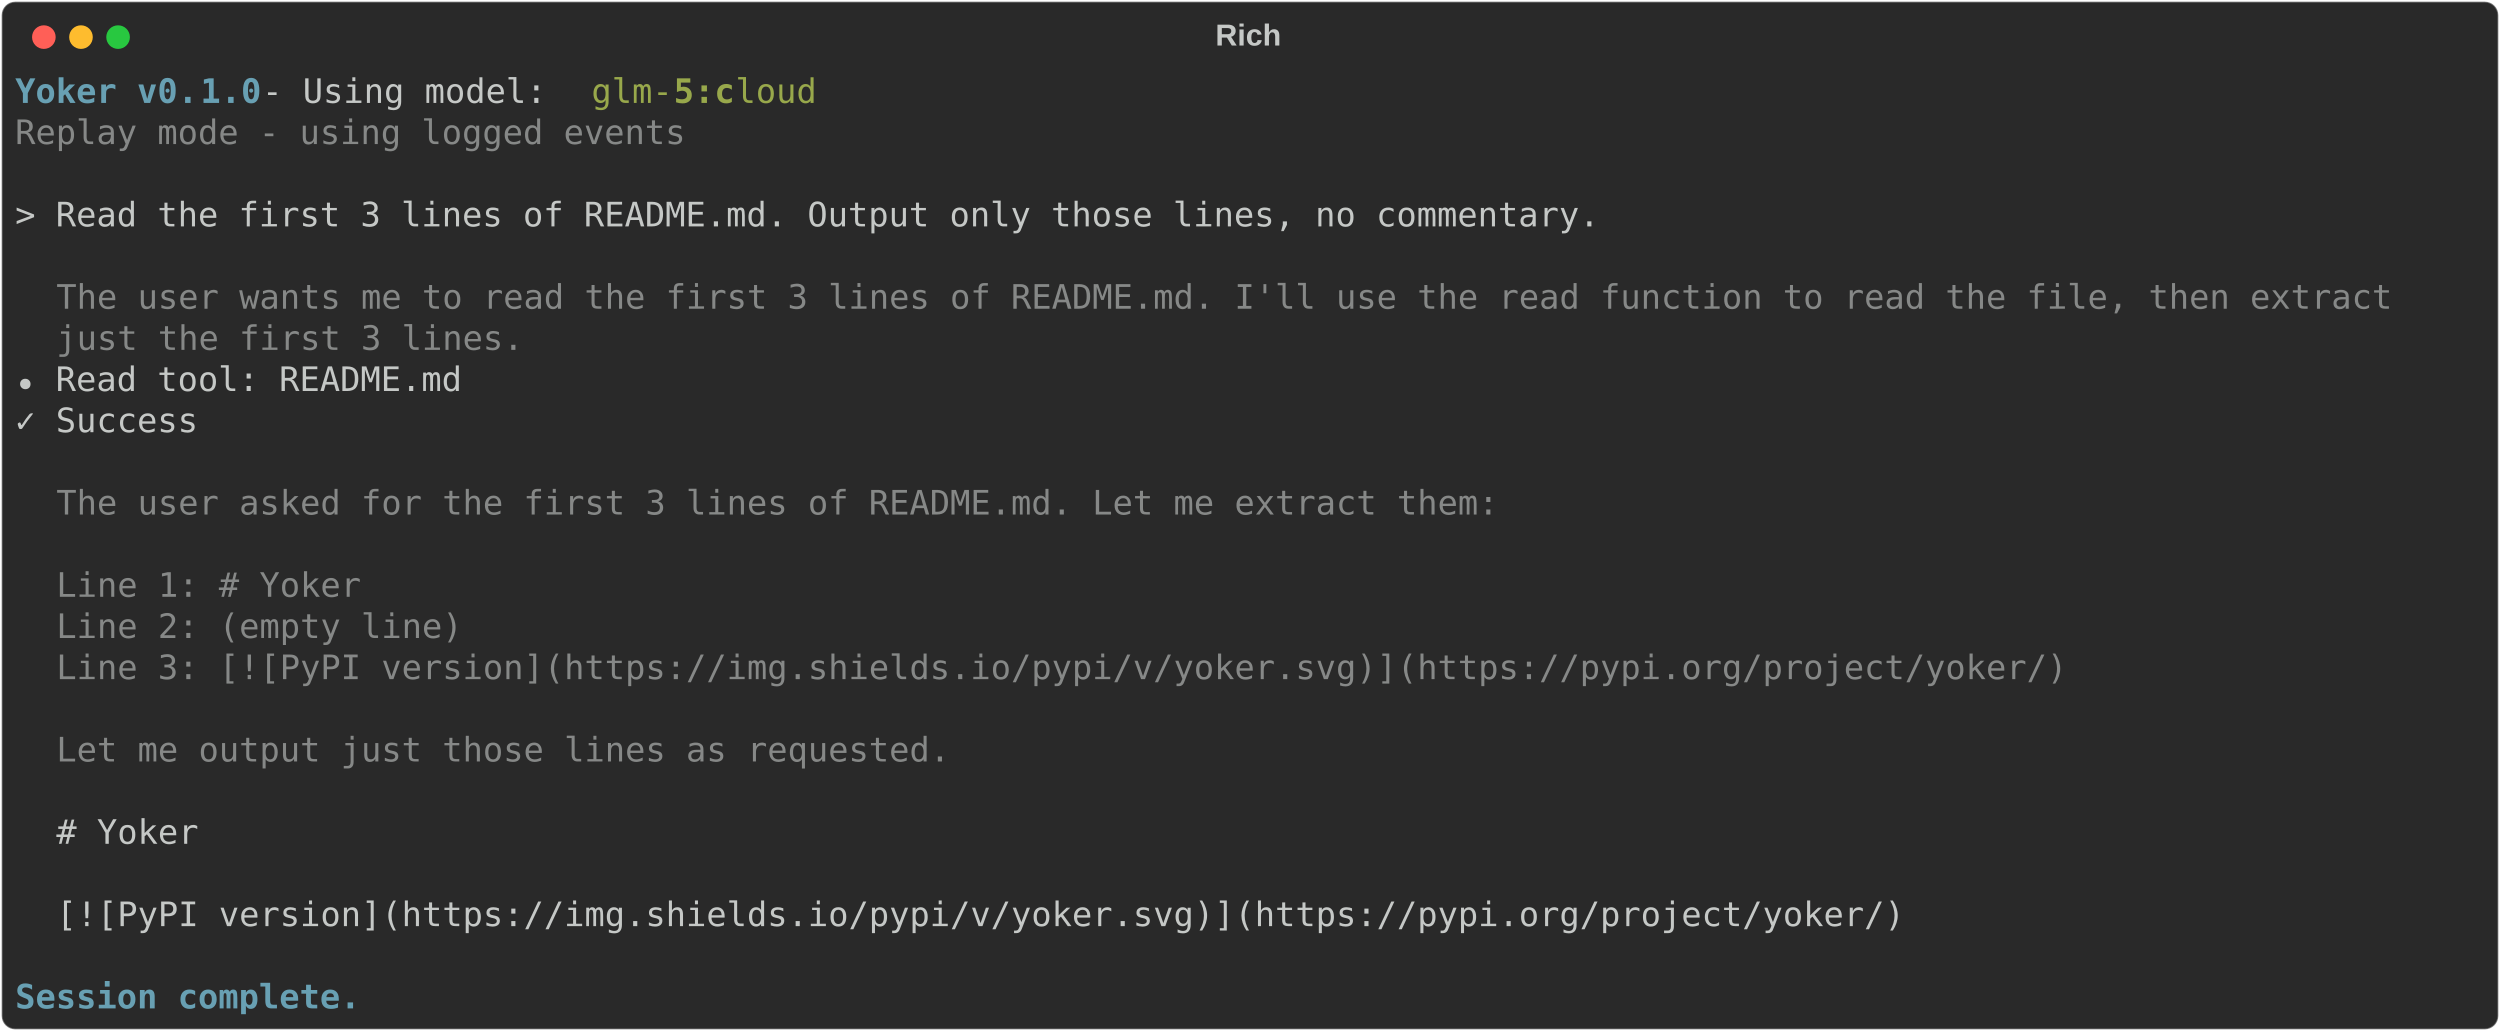
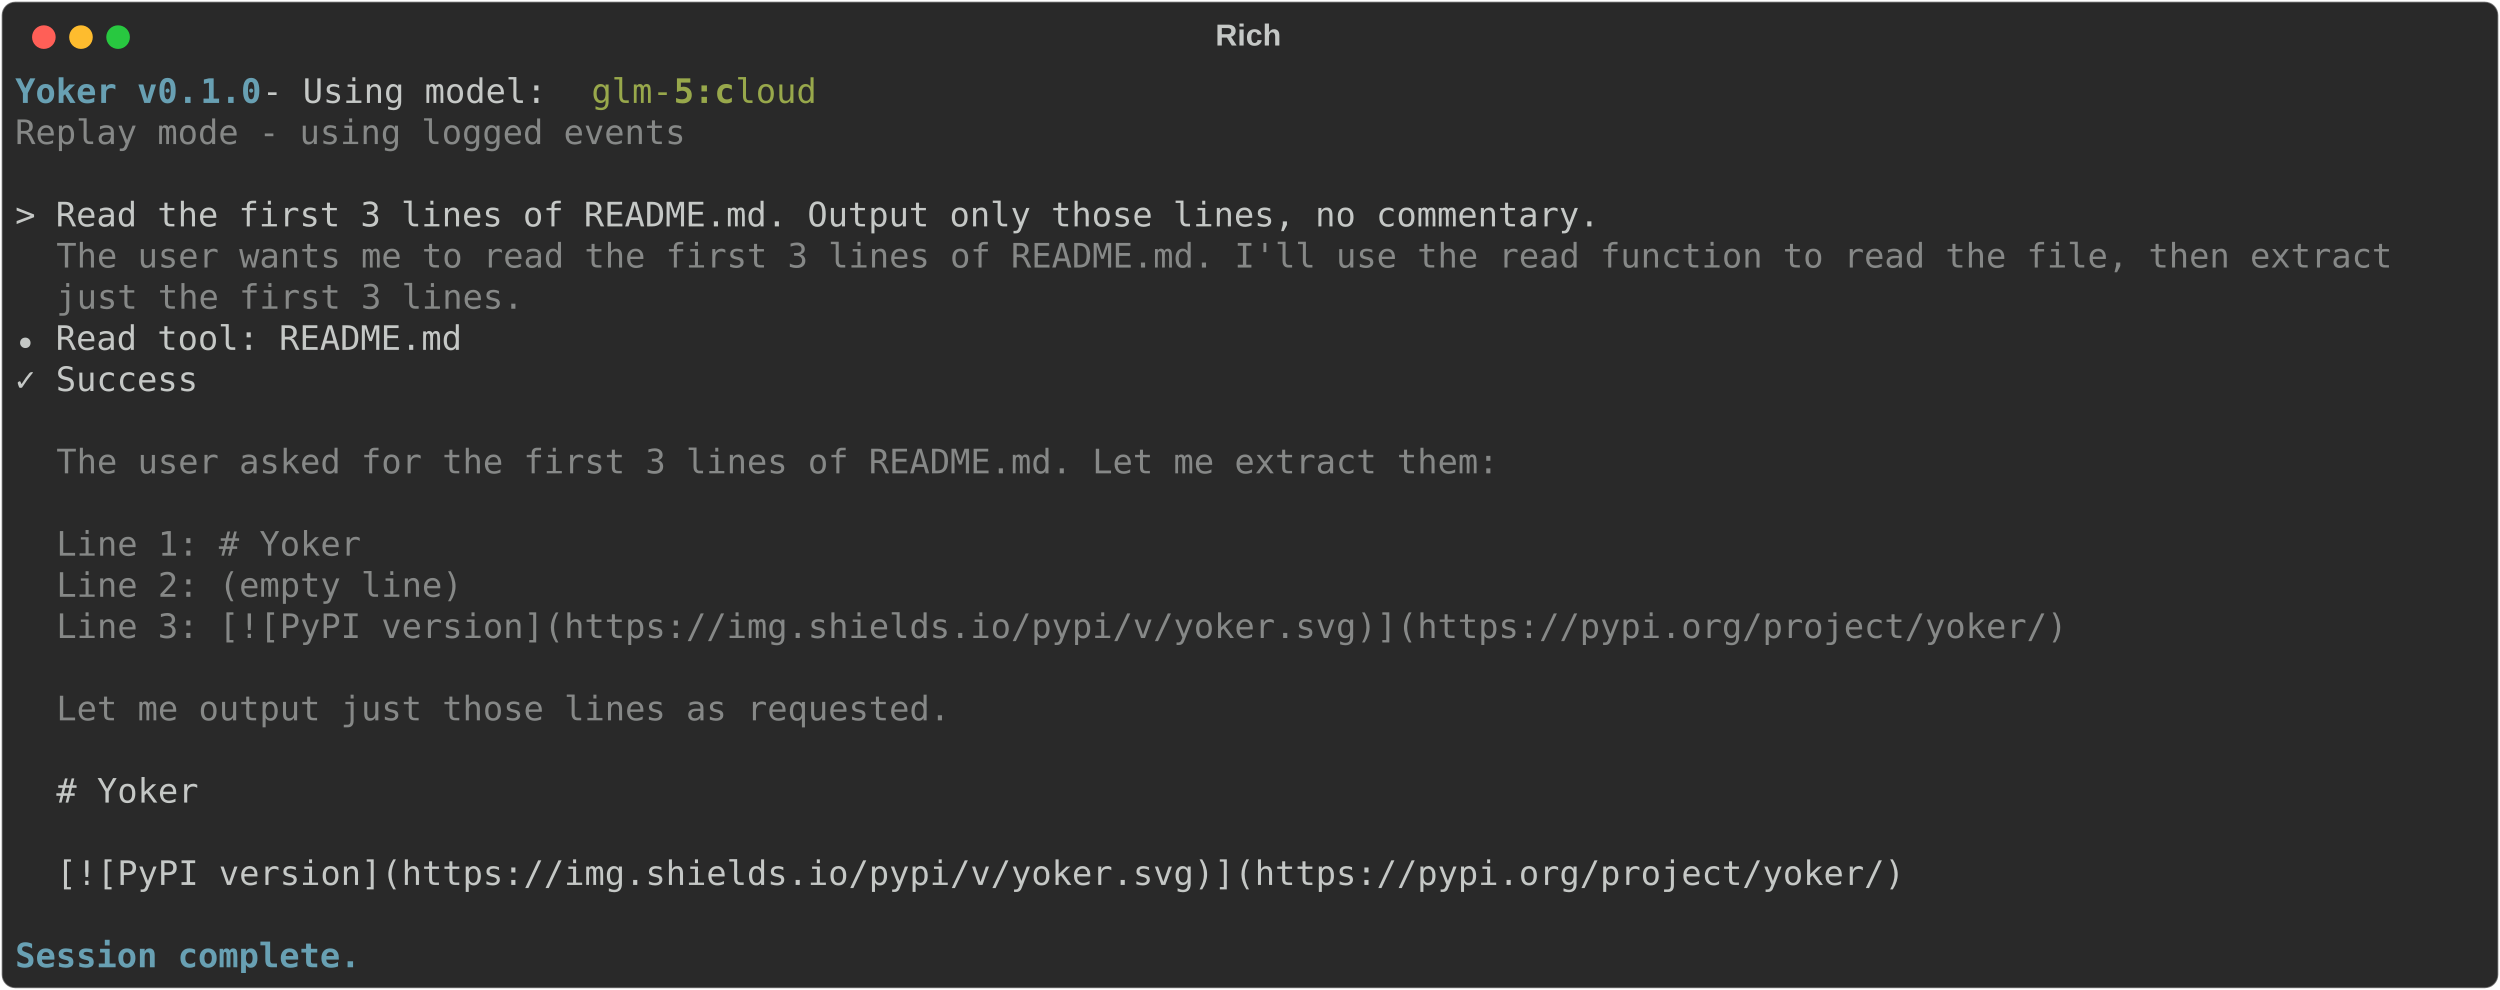
- <svg xmlns="http://www.w3.org/2000/svg" class="rich-terminal" viewBox="0 0 1482 611.2">
+ <svg xmlns="http://www.w3.org/2000/svg" class="rich-terminal" viewBox="0 0 1482 586.8">
  <style>

    @font-face {
        font-family: "Fira Code";
        src: local("FiraCode-Regular"),
                url("https://cdnjs.cloudflare.com/ajax/libs/firacode/6.2.0/woff2/FiraCode-Regular.woff2") format("woff2"),
                url("https://cdnjs.cloudflare.com/ajax/libs/firacode/6.2.0/woff/FiraCode-Regular.woff") format("woff");
        font-style: normal;
        font-weight: 400;
    }
    @font-face {
        font-family: "Fira Code";
        src: local("FiraCode-Bold"),
                url("https://cdnjs.cloudflare.com/ajax/libs/firacode/6.2.0/woff2/FiraCode-Bold.woff2") format("woff2"),
                url("https://cdnjs.cloudflare.com/ajax/libs/firacode/6.2.0/woff/FiraCode-Bold.woff") format("woff");
        font-style: bold;
        font-weight: 700;
    }

-     .terminal-1592097972-matrix {
+     .terminal-3662561335-matrix {
        font-family: Fira Code, monospace;
        font-size: 20px;
        line-height: 24.4px;
        font-variant-east-asian: full-width;
    }

-     .terminal-1592097972-title {
+     .terminal-3662561335-title {
        font-size: 18px;
        font-weight: bold;
        font-family: arial;
    }

-     .terminal-1592097972-r1 { fill: #68a0b3;font-weight: bold }
- .terminal-1592097972-r2 { fill: #c5c8c6 }
- .terminal-1592097972-r3 { fill: #98a84b }
- .terminal-1592097972-r4 { fill: #98a84b;font-weight: bold }
- .terminal-1592097972-r5 { fill: #868887 }
+     .terminal-3662561335-r1 { fill: #68a0b3;font-weight: bold }
+ .terminal-3662561335-r2 { fill: #c5c8c6 }
+ .terminal-3662561335-r3 { fill: #98a84b }
+ .terminal-3662561335-r4 { fill: #98a84b;font-weight: bold }
+ .terminal-3662561335-r5 { fill: #868887 }
    </style>
  <defs>
-     <clipPath id="terminal-1592097972-clip-terminal">
-       <rect x="0" y="0" width="1463.0" height="560.2" />
+     <clipPath id="terminal-3662561335-clip-terminal">
+       <rect x="0" y="0" width="1463.0" height="535.8" />
    </clipPath>
-     <clipPath id="terminal-1592097972-line-0">
+     <clipPath id="terminal-3662561335-line-0">
      <rect x="0" y="1.5" width="1464" height="24.65" />
    </clipPath>
-     <clipPath id="terminal-1592097972-line-1">
+     <clipPath id="terminal-3662561335-line-1">
      <rect x="0" y="25.9" width="1464" height="24.65" />
    </clipPath>
-     <clipPath id="terminal-1592097972-line-2">
+     <clipPath id="terminal-3662561335-line-2">
      <rect x="0" y="50.3" width="1464" height="24.65" />
    </clipPath>
-     <clipPath id="terminal-1592097972-line-3">
+     <clipPath id="terminal-3662561335-line-3">
      <rect x="0" y="74.7" width="1464" height="24.65" />
    </clipPath>
-     <clipPath id="terminal-1592097972-line-4">
+     <clipPath id="terminal-3662561335-line-4">
      <rect x="0" y="99.1" width="1464" height="24.65" />
    </clipPath>
-     <clipPath id="terminal-1592097972-line-5">
+     <clipPath id="terminal-3662561335-line-5">
      <rect x="0" y="123.5" width="1464" height="24.65" />
    </clipPath>
-     <clipPath id="terminal-1592097972-line-6">
+     <clipPath id="terminal-3662561335-line-6">
      <rect x="0" y="147.9" width="1464" height="24.65" />
    </clipPath>
-     <clipPath id="terminal-1592097972-line-7">
+     <clipPath id="terminal-3662561335-line-7">
      <rect x="0" y="172.3" width="1464" height="24.65" />
    </clipPath>
-     <clipPath id="terminal-1592097972-line-8">
+     <clipPath id="terminal-3662561335-line-8">
      <rect x="0" y="196.7" width="1464" height="24.65" />
    </clipPath>
-     <clipPath id="terminal-1592097972-line-9">
+     <clipPath id="terminal-3662561335-line-9">
      <rect x="0" y="221.1" width="1464" height="24.65" />
    </clipPath>
-     <clipPath id="terminal-1592097972-line-10">
+     <clipPath id="terminal-3662561335-line-10">
      <rect x="0" y="245.5" width="1464" height="24.65" />
    </clipPath>
-     <clipPath id="terminal-1592097972-line-11">
+     <clipPath id="terminal-3662561335-line-11">
      <rect x="0" y="269.9" width="1464" height="24.65" />
    </clipPath>
-     <clipPath id="terminal-1592097972-line-12">
+     <clipPath id="terminal-3662561335-line-12">
      <rect x="0" y="294.3" width="1464" height="24.65" />
    </clipPath>
-     <clipPath id="terminal-1592097972-line-13">
+     <clipPath id="terminal-3662561335-line-13">
      <rect x="0" y="318.7" width="1464" height="24.65" />
    </clipPath>
-     <clipPath id="terminal-1592097972-line-14">
+     <clipPath id="terminal-3662561335-line-14">
      <rect x="0" y="343.1" width="1464" height="24.65" />
    </clipPath>
-     <clipPath id="terminal-1592097972-line-15">
+     <clipPath id="terminal-3662561335-line-15">
      <rect x="0" y="367.5" width="1464" height="24.65" />
    </clipPath>
-     <clipPath id="terminal-1592097972-line-16">
+     <clipPath id="terminal-3662561335-line-16">
      <rect x="0" y="391.9" width="1464" height="24.65" />
    </clipPath>
-     <clipPath id="terminal-1592097972-line-17">
+     <clipPath id="terminal-3662561335-line-17">
      <rect x="0" y="416.3" width="1464" height="24.65" />
    </clipPath>
-     <clipPath id="terminal-1592097972-line-18">
+     <clipPath id="terminal-3662561335-line-18">
      <rect x="0" y="440.7" width="1464" height="24.65" />
    </clipPath>
-     <clipPath id="terminal-1592097972-line-19">
+     <clipPath id="terminal-3662561335-line-19">
      <rect x="0" y="465.1" width="1464" height="24.65" />
    </clipPath>
-     <clipPath id="terminal-1592097972-line-20">
+     <clipPath id="terminal-3662561335-line-20">
      <rect x="0" y="489.5" width="1464" height="24.65" />
    </clipPath>
-     <clipPath id="terminal-1592097972-line-21">
-       <rect x="0" y="513.9" width="1464" height="24.65" />
-     </clipPath>
  </defs>
-   <rect fill="#292929" stroke="rgba(255,255,255,0.35)" stroke-width="1" x="1" y="1" width="1480" height="609.2" rx="8" />
-   <text class="terminal-1592097972-title" fill="#c5c8c6" text-anchor="middle" x="740" y="27">Rich</text>
+   <rect fill="#292929" stroke="rgba(255,255,255,0.35)" stroke-width="1" x="1" y="1" width="1480" height="584.8" rx="8" />
+   <text class="terminal-3662561335-title" fill="#c5c8c6" text-anchor="middle" x="740" y="27">Rich</text>
  <g transform="translate(26,22)">
    <circle cx="0" cy="0" r="7" fill="#ff5f57" />
    <circle cx="22" cy="0" r="7" fill="#febc2e" />
    <circle cx="44" cy="0" r="7" fill="#28c840" />
  </g>
-   <g transform="translate(9, 41)" clip-path="url(#terminal-1592097972-clip-terminal)">
-     <g class="terminal-1592097972-matrix">
-       <text class="terminal-1592097972-r1" x="0" y="20" textLength="109.8" clip-path="url(#terminal-1592097972-line-0)">Yoker v0.</text>
-       <text class="terminal-1592097972-r1" x="109.8" y="20" textLength="36.6" clip-path="url(#terminal-1592097972-line-0)">1.0</text>
-       <text class="terminal-1592097972-r2" x="146.4" y="20" textLength="195.2" clip-path="url(#terminal-1592097972-line-0)"> - Using model: </text>
-       <text class="terminal-1592097972-r3" x="341.6" y="20" textLength="48.8" clip-path="url(#terminal-1592097972-line-0)">glm-</text>
-       <text class="terminal-1592097972-r4" x="390.4" y="20" textLength="36.6" clip-path="url(#terminal-1592097972-line-0)">5:c</text>
-       <text class="terminal-1592097972-r3" x="427" y="20" textLength="48.8" clip-path="url(#terminal-1592097972-line-0)">loud</text>
-       <text class="terminal-1592097972-r2" x="1464" y="20" textLength="12.2" clip-path="url(#terminal-1592097972-line-0)">
+   <g transform="translate(9, 41)" clip-path="url(#terminal-3662561335-clip-terminal)">
+     <g class="terminal-3662561335-matrix">
+       <text class="terminal-3662561335-r1" x="0" y="20" textLength="109.8" clip-path="url(#terminal-3662561335-line-0)">Yoker v0.</text>
+       <text class="terminal-3662561335-r1" x="109.8" y="20" textLength="36.6" clip-path="url(#terminal-3662561335-line-0)">1.0</text>
+       <text class="terminal-3662561335-r2" x="146.4" y="20" textLength="195.2" clip-path="url(#terminal-3662561335-line-0)"> - Using model: </text>
+       <text class="terminal-3662561335-r3" x="341.6" y="20" textLength="48.8" clip-path="url(#terminal-3662561335-line-0)">glm-</text>
+       <text class="terminal-3662561335-r4" x="390.4" y="20" textLength="36.6" clip-path="url(#terminal-3662561335-line-0)">5:c</text>
+       <text class="terminal-3662561335-r3" x="427" y="20" textLength="48.8" clip-path="url(#terminal-3662561335-line-0)">loud</text>
+       <text class="terminal-3662561335-r2" x="1464" y="20" textLength="12.2" clip-path="url(#terminal-3662561335-line-0)">
</text>
-       <text class="terminal-1592097972-r5" x="0" y="44.4" textLength="402.6" clip-path="url(#terminal-1592097972-line-1)">Replay mode - using logged events</text>
-       <text class="terminal-1592097972-r2" x="1464" y="44.4" textLength="12.2" clip-path="url(#terminal-1592097972-line-1)">
+       <text class="terminal-3662561335-r5" x="0" y="44.4" textLength="402.6" clip-path="url(#terminal-3662561335-line-1)">Replay mode - using logged events</text>
+       <text class="terminal-3662561335-r2" x="1464" y="44.4" textLength="12.2" clip-path="url(#terminal-3662561335-line-1)">
</text>
-       <text class="terminal-1592097972-r2" x="1464" y="68.8" textLength="12.2" clip-path="url(#terminal-1592097972-line-2)">
+       <text class="terminal-3662561335-r2" x="1464" y="68.8" textLength="12.2" clip-path="url(#terminal-3662561335-line-2)">
</text>
-       <text class="terminal-1592097972-r2" x="0" y="93.2" textLength="951.6" clip-path="url(#terminal-1592097972-line-3)">&gt; Read the first 3 lines of README.md. Output only those lines, no commentary.</text>
-       <text class="terminal-1592097972-r2" x="1464" y="93.2" textLength="12.2" clip-path="url(#terminal-1592097972-line-3)">
+       <text class="terminal-3662561335-r2" x="0" y="93.2" textLength="951.6" clip-path="url(#terminal-3662561335-line-3)">&gt; Read the first 3 lines of README.md. Output only those lines, no commentary.</text>
+       <text class="terminal-3662561335-r2" x="1464" y="93.2" textLength="12.2" clip-path="url(#terminal-3662561335-line-3)">
</text>
-       <text class="terminal-1592097972-r2" x="1464" y="117.6" textLength="12.2" clip-path="url(#terminal-1592097972-line-4)">
+       <text class="terminal-3662561335-r5" x="24.4" y="117.6" textLength="1439.6" clip-path="url(#terminal-3662561335-line-4)">The user wants me to read the first 3 lines of README.md. I'll use the read function to read the file, then extract   </text>
+       <text class="terminal-3662561335-r2" x="1464" y="117.6" textLength="12.2" clip-path="url(#terminal-3662561335-line-4)">
</text>
-       <text class="terminal-1592097972-r5" x="24.4" y="142" textLength="1439.6" clip-path="url(#terminal-1592097972-line-5)">The user wants me to read the first 3 lines of README.md. I'll use the read function to read the file, then extract   </text>
-       <text class="terminal-1592097972-r2" x="1464" y="142" textLength="12.2" clip-path="url(#terminal-1592097972-line-5)">
+       <text class="terminal-3662561335-r5" x="24.4" y="142" textLength="1439.6" clip-path="url(#terminal-3662561335-line-5)">just the first 3 lines.                                                                                               </text>
+       <text class="terminal-3662561335-r2" x="1464" y="142" textLength="12.2" clip-path="url(#terminal-3662561335-line-5)">
</text>
-       <text class="terminal-1592097972-r5" x="24.4" y="166.4" textLength="1439.6" clip-path="url(#terminal-1592097972-line-6)">just the first 3 lines.                                                                                               </text>
-       <text class="terminal-1592097972-r2" x="1464" y="166.4" textLength="12.2" clip-path="url(#terminal-1592097972-line-6)">
+       <text class="terminal-3662561335-r2" x="0" y="166.4" textLength="268.4" clip-path="url(#terminal-3662561335-line-6)">⏺ Read tool: README.md</text>
+       <text class="terminal-3662561335-r2" x="1464" y="166.4" textLength="12.2" clip-path="url(#terminal-3662561335-line-6)">
</text>
-       <text class="terminal-1592097972-r2" x="0" y="190.8" textLength="268.4" clip-path="url(#terminal-1592097972-line-7)">⏺ Read tool: README.md</text>
-       <text class="terminal-1592097972-r2" x="1464" y="190.8" textLength="12.2" clip-path="url(#terminal-1592097972-line-7)">
+       <text class="terminal-3662561335-r2" x="0" y="190.8" textLength="134.2" clip-path="url(#terminal-3662561335-line-7)">  ✓ Success</text>
+       <text class="terminal-3662561335-r2" x="1464" y="190.8" textLength="12.2" clip-path="url(#terminal-3662561335-line-7)">
</text>
-       <text class="terminal-1592097972-r2" x="0" y="215.2" textLength="134.2" clip-path="url(#terminal-1592097972-line-8)">  ✓ Success</text>
-       <text class="terminal-1592097972-r2" x="1464" y="215.2" textLength="12.2" clip-path="url(#terminal-1592097972-line-8)">
+       <text class="terminal-3662561335-r2" x="1464" y="215.2" textLength="12.2" clip-path="url(#terminal-3662561335-line-8)">
</text>
-       <text class="terminal-1592097972-r2" x="1464" y="239.6" textLength="12.2" clip-path="url(#terminal-1592097972-line-9)">
+       <text class="terminal-3662561335-r5" x="24.4" y="239.6" textLength="1439.6" clip-path="url(#terminal-3662561335-line-9)">The user asked for the first 3 lines of README.md. Let me extract them:                                               </text>
+       <text class="terminal-3662561335-r2" x="1464" y="239.6" textLength="12.2" clip-path="url(#terminal-3662561335-line-9)">
</text>
-       <text class="terminal-1592097972-r5" x="24.4" y="264" textLength="1439.6" clip-path="url(#terminal-1592097972-line-10)">The user asked for the first 3 lines of README.md. Let me extract them:                                               </text>
-       <text class="terminal-1592097972-r2" x="1464" y="264" textLength="12.2" clip-path="url(#terminal-1592097972-line-10)">
+       <text class="terminal-3662561335-r2" x="1464" y="264" textLength="12.2" clip-path="url(#terminal-3662561335-line-10)">
</text>
-       <text class="terminal-1592097972-r2" x="1464" y="288.4" textLength="12.2" clip-path="url(#terminal-1592097972-line-11)">
+       <text class="terminal-3662561335-r5" x="24.4" y="288.4" textLength="1439.6" clip-path="url(#terminal-3662561335-line-11)">Line 1: # Yoker                                                                                                       </text>
+       <text class="terminal-3662561335-r2" x="1464" y="288.4" textLength="12.2" clip-path="url(#terminal-3662561335-line-11)">
</text>
-       <text class="terminal-1592097972-r5" x="24.4" y="312.8" textLength="1439.6" clip-path="url(#terminal-1592097972-line-12)">Line 1: # Yoker                                                                                                       </text>
-       <text class="terminal-1592097972-r2" x="1464" y="312.8" textLength="12.2" clip-path="url(#terminal-1592097972-line-12)">
+       <text class="terminal-3662561335-r5" x="24.4" y="312.8" textLength="1439.6" clip-path="url(#terminal-3662561335-line-12)">Line 2: (empty line)                                                                                                  </text>
+       <text class="terminal-3662561335-r2" x="1464" y="312.8" textLength="12.2" clip-path="url(#terminal-3662561335-line-12)">
</text>
-       <text class="terminal-1592097972-r5" x="24.4" y="337.2" textLength="1439.6" clip-path="url(#terminal-1592097972-line-13)">Line 2: (empty line)                                                                                                  </text>
-       <text class="terminal-1592097972-r2" x="1464" y="337.2" textLength="12.2" clip-path="url(#terminal-1592097972-line-13)">
+       <text class="terminal-3662561335-r5" x="24.4" y="337.2" textLength="1439.6" clip-path="url(#terminal-3662561335-line-13)">Line 3: [![PyPI version](https://img.shields.io/pypi/v/yoker.svg)](https://pypi.org/project/yoker/)                   </text>
+       <text class="terminal-3662561335-r2" x="1464" y="337.2" textLength="12.2" clip-path="url(#terminal-3662561335-line-13)">
</text>
-       <text class="terminal-1592097972-r5" x="24.4" y="361.6" textLength="1439.6" clip-path="url(#terminal-1592097972-line-14)">Line 3: [![PyPI version](https://img.shields.io/pypi/v/yoker.svg)](https://pypi.org/project/yoker/)                   </text>
-       <text class="terminal-1592097972-r2" x="1464" y="361.6" textLength="12.2" clip-path="url(#terminal-1592097972-line-14)">
+       <text class="terminal-3662561335-r2" x="1464" y="361.6" textLength="12.2" clip-path="url(#terminal-3662561335-line-14)">
</text>
-       <text class="terminal-1592097972-r2" x="1464" y="386" textLength="12.2" clip-path="url(#terminal-1592097972-line-15)">
+       <text class="terminal-3662561335-r5" x="24.4" y="386" textLength="1439.6" clip-path="url(#terminal-3662561335-line-15)">Let me output just those lines as requested.                                                                          </text>
+       <text class="terminal-3662561335-r2" x="1464" y="386" textLength="12.2" clip-path="url(#terminal-3662561335-line-15)">
</text>
-       <text class="terminal-1592097972-r5" x="24.4" y="410.4" textLength="1439.6" clip-path="url(#terminal-1592097972-line-16)">Let me output just those lines as requested.                                                                          </text>
-       <text class="terminal-1592097972-r2" x="1464" y="410.4" textLength="12.2" clip-path="url(#terminal-1592097972-line-16)">
+       <text class="terminal-3662561335-r2" x="1464" y="410.4" textLength="12.2" clip-path="url(#terminal-3662561335-line-16)">
</text>
-       <text class="terminal-1592097972-r2" x="1464" y="434.8" textLength="12.2" clip-path="url(#terminal-1592097972-line-17)">
+       <text class="terminal-3662561335-r2" x="24.4" y="434.8" textLength="1439.6" clip-path="url(#terminal-3662561335-line-17)"># Yoker                                                                                                               </text>
+       <text class="terminal-3662561335-r2" x="1464" y="434.8" textLength="12.2" clip-path="url(#terminal-3662561335-line-17)">
</text>
-       <text class="terminal-1592097972-r2" x="24.4" y="459.2" textLength="1439.6" clip-path="url(#terminal-1592097972-line-18)"># Yoker                                                                                                               </text>
-       <text class="terminal-1592097972-r2" x="1464" y="459.2" textLength="12.2" clip-path="url(#terminal-1592097972-line-18)">
+       <text class="terminal-3662561335-r2" x="1464" y="459.2" textLength="12.2" clip-path="url(#terminal-3662561335-line-18)">
</text>
-       <text class="terminal-1592097972-r2" x="1464" y="483.6" textLength="12.2" clip-path="url(#terminal-1592097972-line-19)">
+       <text class="terminal-3662561335-r2" x="24.4" y="483.6" textLength="1439.6" clip-path="url(#terminal-3662561335-line-19)">[![PyPI version](https://img.shields.io/pypi/v/yoker.svg)](https://pypi.org/project/yoker/)                           </text>
+       <text class="terminal-3662561335-r2" x="1464" y="483.6" textLength="12.2" clip-path="url(#terminal-3662561335-line-19)">
</text>
-       <text class="terminal-1592097972-r2" x="24.4" y="508" textLength="1439.6" clip-path="url(#terminal-1592097972-line-20)">[![PyPI version](https://img.shields.io/pypi/v/yoker.svg)](https://pypi.org/project/yoker/)                           </text>
-       <text class="terminal-1592097972-r2" x="1464" y="508" textLength="12.2" clip-path="url(#terminal-1592097972-line-20)">
+       <text class="terminal-3662561335-r2" x="1464" y="508" textLength="12.2" clip-path="url(#terminal-3662561335-line-20)">
</text>
-       <text class="terminal-1592097972-r2" x="1464" y="532.4" textLength="12.2" clip-path="url(#terminal-1592097972-line-21)">
- </text>
-       <text class="terminal-1592097972-r1" x="0" y="556.8" textLength="207.4" clip-path="url(#terminal-1592097972-line-22)">Session complete.</text>
-       <text class="terminal-1592097972-r2" x="1464" y="556.8" textLength="12.2" clip-path="url(#terminal-1592097972-line-22)">
+       <text class="terminal-3662561335-r1" x="0" y="532.4" textLength="207.4" clip-path="url(#terminal-3662561335-line-21)">Session complete.</text>
+       <text class="terminal-3662561335-r2" x="1464" y="532.4" textLength="12.2" clip-path="url(#terminal-3662561335-line-21)">
</text>
    </g>
  </g>
</svg>
